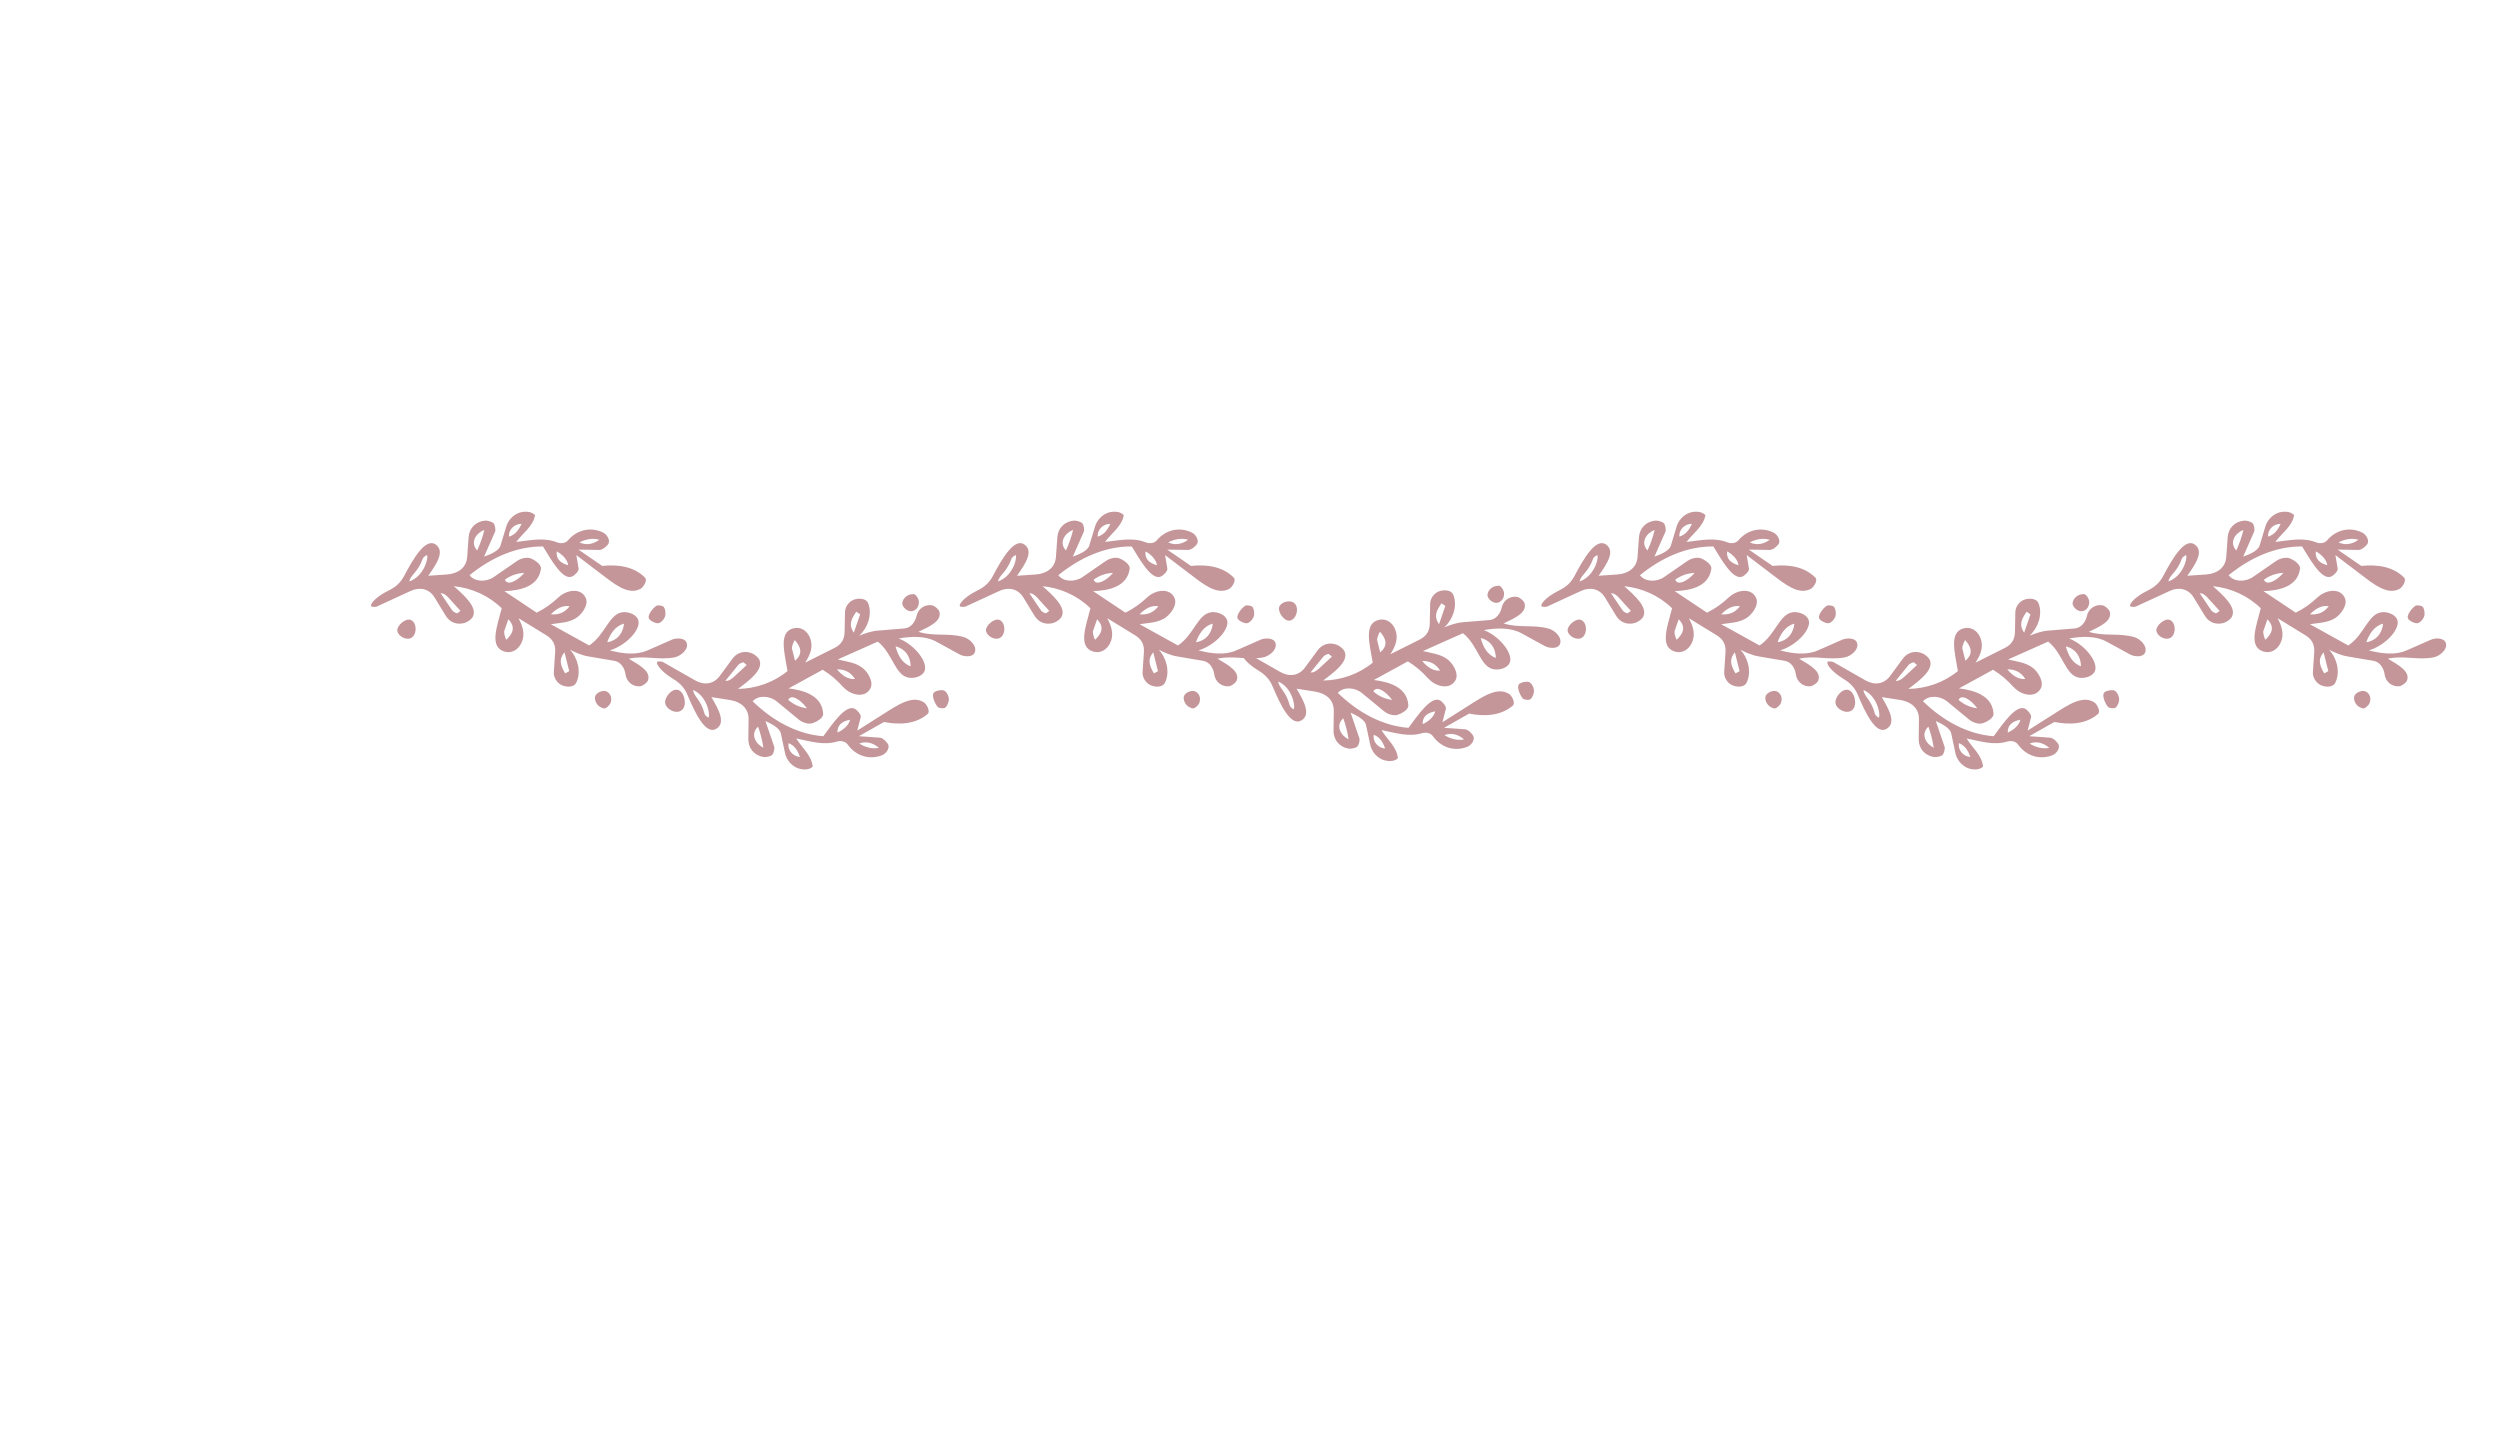
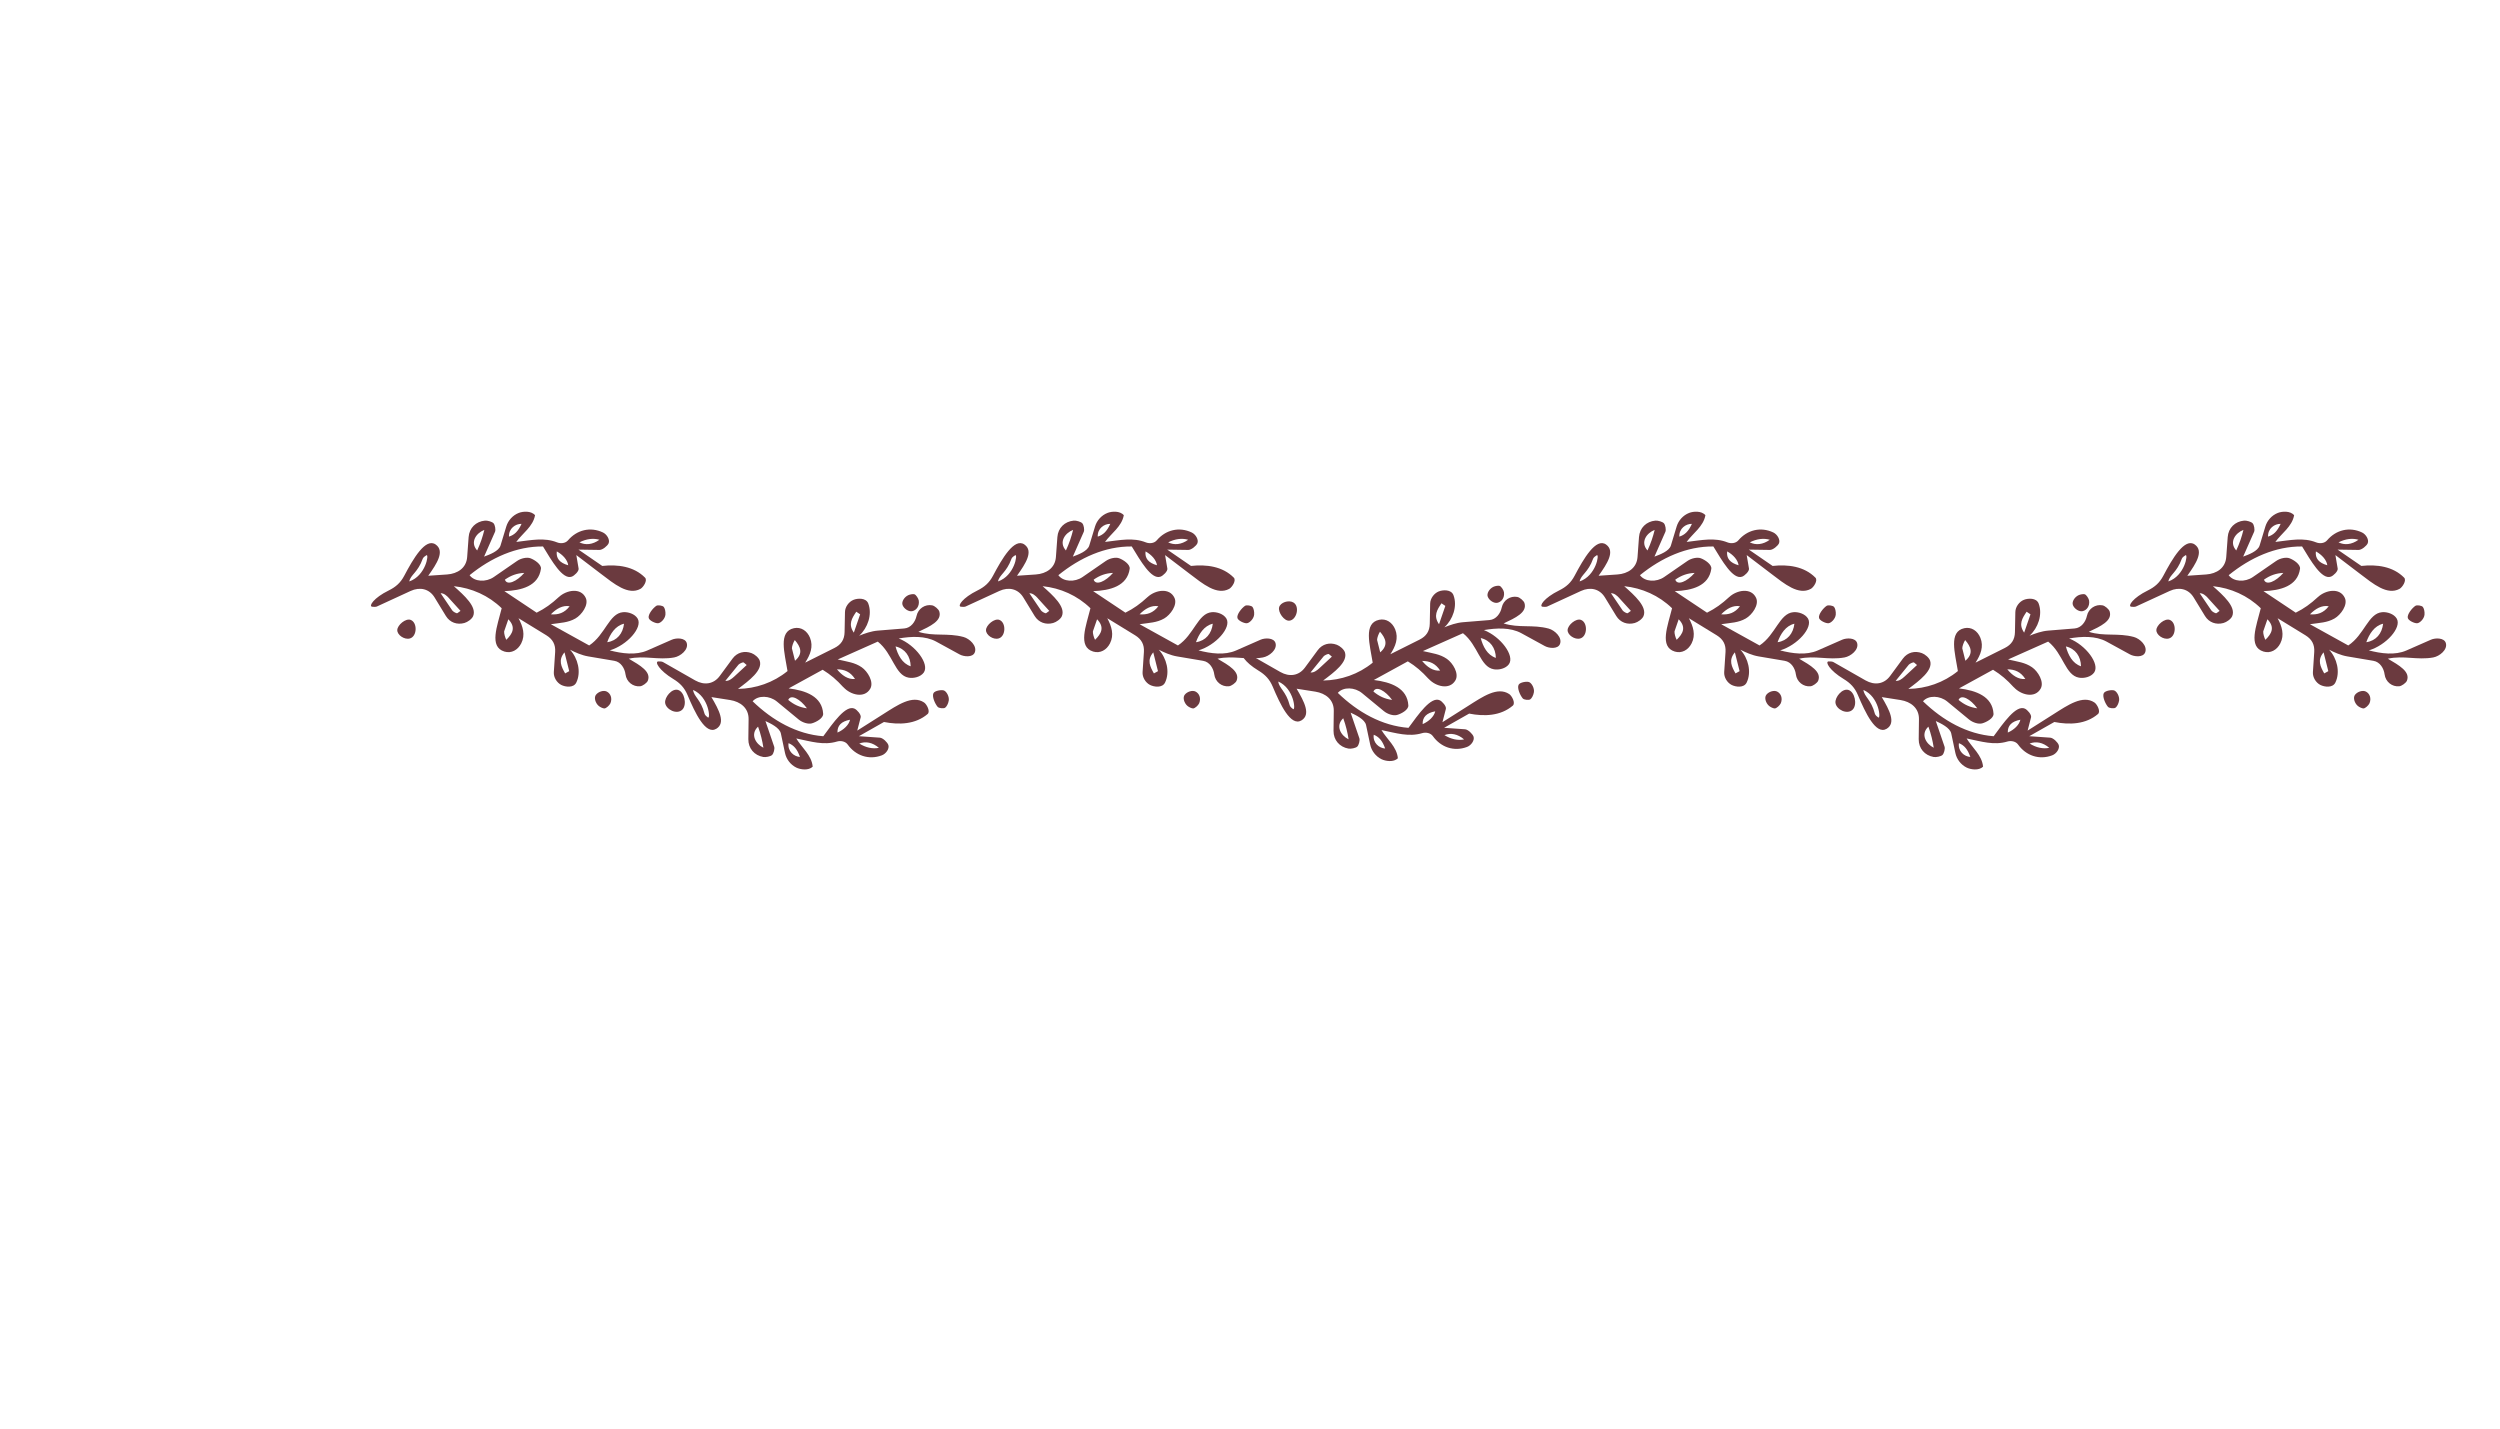
- <svg xmlns="http://www.w3.org/2000/svg" fill="#C4969A" id="Layer_1" version="1.1" viewBox="0 0 700.08 400.08">
+ <svg xmlns="http://www.w3.org/2000/svg" fill="#6B3A3F" id="Layer_1" version="1.1" viewBox="0 0 700.08 400.08">
  <path d="M236.18,192.46c-1.91-2.1-3.57-3.53-5.81-4.91l-9.52,5.22c4.77.58,9.39,2.25,9.66,7.11.07,1.24-1.95,2.35-3.19,2.69-.97.27-2.59-.2-3.66-1.08l-6.11-5.04c-2.03-1.67-5.24-1.83-6.79-.07,5.59,5.41,12.36,9.22,19.79,9.79,2.73-3.69,6.28-8.89,8.76-7.72.69.32,1.9,1.67,1.71,2.42l-.96,3.72,7.27-4.61c3.99-2.53,8.16-5.44,11.43-3.27.75.49,1.83,2.52,1,3.24-3.39,2.9-7.98,3.07-12.22,2.23l-7.02,3.98,5.86.41c.87.06,2.13,1.31,2.39,2.06.34,1.01-.64,2.44-1.83,2.89-3.65,1.37-7.33.1-9.57-3.04-.64-.89-1.95-1.13-2.97-.83-3.76,1.13-7.24,0-11.42-.86,1.52,2.55,4.32,4.7,4.6,7.91-1.21,1.17-3.46.8-4.59.25-1.64-.81-2.8-2.37-3.16-4.08l-1.16-5.47c-.34-1.62-2.88-2.81-4.32-3.48l2.45,7.18c.2.6-.16,1.9-.59,2.32s-1.81.68-2.47.56c-2.5-.44-4.21-2.4-4.18-4.99l.07-5.61c.04-3.08-2.26-4.89-5.18-5.35l-5.23-.82c2.14,3.63,4.06,7.26,1.35,8.88-3,1.8-5.96-4.52-8.04-9.46-.86-2.03-2.06-3.32-3.99-4.49-3.97-2.4-5.25-4.84-4.23-4.92.29-.02,1.03,0,1.32.16l9.05,5.16c2.5,1.42,5.16,1.07,6.86-1.23l3.6-4.89c1.29-1.75,3.36-2.26,5.33-1.52.87.32,2,1.27,2.28,2.12.88,2.68-2.93,5.54-6.1,7.9,4.99-.08,9.92-1.76,13.88-5-.79-5.03-2.67-11.06,1.81-12.01,1.98-.42,3.7.75,4.49,2.69.99,2.47.08,4.76-1.36,6.96l8.19-4.1c1.88-.94,2.81-2.35,2.85-4.44l.11-5.63c.03-1.49,1.11-2.9,2.4-3.42,1.17-.47,3.51-.61,4.13,1.05,1.15,3.06-.15,6.83-2.56,9,1.56-.63,3.39-1.28,5.22-1.43l7.41-.6c1.89-.15,3.09-1.89,3.44-3.51.45-2.08,2.4-3.33,4.36-2.97.72.13,1.82,1.1,2.01,1.71.82,2.63-2.54,4.15-5.84,5.71,4.31,1.36,8.17.24,12.61,1.44,1.74.47,3.89,2.52,3.17,4.33-.59,1.48-3.07,1.21-4.25.56l-6.56-3.59c-3.08-1.68-6.99-1.47-10.49-.88,4.72,1.85,8.69,7.19,7.01,9.55-.89,1.24-2.84,1.68-4.23,1.43-3.87-.67-4.38-6.72-8.64-10.1l-11.22,5c2.71.64,4.74.82,6.72,2.19,1.66,1.15,3.46,4.11,2.4,5.98-1.61,2.84-5.56,1.76-7.52-.4h-.02ZM194.09,193.19c.2,1.92,2.16,2.66,3.22,6.71.09.36.68.87.94,1.03.75.47.29-5.77-4.16-7.73ZM205.61,189.46l3.49-3.23-.82-.7c-.23-.19-1.26.34-1.48.6l-3.69,4.54c.94.08,1.74-.51,2.5-1.21h0ZM222.63,185.03c2.39-2.05,1.52-3.95-.06-5.79-.41.62-.81,1.73-.81,2.31l.87,3.48h0ZM240.88,172.04l-1.09-.74c-1.2,1.79-2.35,3.5-.69,5.86l1.77-5.13h0ZM239.43,190.14c-1.29-2.02-2.97-2.7-5.05-2.71,1.36,1.67,3.08,2.9,5.05,2.71ZM220.73,196c1.58,1.33,3.22,2.08,5.24,2.35-1.9-2.6-4.51-4.06-5.24-2.35ZM255.02,186.58c-.06-2.75-1.54-4.93-4.24-5.56.61,2.33,1.83,4.77,4.24,5.56ZM212.28,203.48c-2.29,2.14-.65,4.87,1.5,5.91-.3-1.93-.75-3.85-1.5-5.91ZM224.02,211.97c-.77-2.19-1.74-3.28-3.2-3.86-.31,2.26,1.52,3.77,3.2,3.86ZM238.04,201.55c-2.46.45-3.6,1.67-3.52,3.59,1.75-.77,3.2-2.13,3.52-3.59ZM246.12,209.42c-1.76-1.53-3.75-1.9-5.5-1.2,1.86,1.15,3.74,1.55,5.5,1.2Z" />
  <path d="M265.68,196.21c-.15.88-.61,1.7-1.02,1.98s-1.74.15-2.09-.25c-.74-.85-1.66-2.95-1.16-3.85.38-.69,2.25-.98,2.91-.74.74.27,1.55,1.73,1.36,2.85Z" />
  <path d="M257.29,168.2c.21,1.59-.7,2.71-1.84,2.95-.95.2-2.27-.63-2.69-1.68-.38-.92.45-2.28,1.58-2.8.48-.22,1.32-.37,1.71-.26.47.13,1.16,1.21,1.24,1.79h0Z" />
  <path d="M156.5,167.19c2.14-1.99,6.17-2.72,7.53.25.9,1.96-1.15,4.75-2.9,5.76-2.09,1.19-4.12,1.19-6.88,1.6l10.74,5.95c4.54-3,5.56-8.98,9.48-9.32,1.41-.12,3.31.48,4.09,1.79,1.47,2.49-2.95,7.47-7.81,8.91,3.44.89,7.32,1.43,10.53.02l6.85-3.01c1.22-.54,3.72-.6,4.18.93.56,1.86-1.76,3.72-3.54,4.04-4.52.81-8.28-.64-12.69.35,3.15,1.85,6.37,3.65,5.32,6.19-.25.59-1.43,1.46-2.15,1.53-1.98.19-3.81-1.22-4.09-3.34-.21-1.64-1.26-3.48-3.13-3.79l-7.33-1.24c-1.81-.31-3.58-1.11-5.08-1.87,2.21,2.37,3.18,6.24,1.77,9.18-.76,1.6-3.08,1.26-4.21.69-1.24-.63-2.19-2.12-2.09-3.61l.37-5.62c.14-2.08-.67-3.57-2.45-4.67l-7.81-4.79c1.24,2.31,1.96,4.68.76,7.05-.95,1.86-2.76,2.88-4.7,2.29-4.39-1.33-1.99-7.18-.77-12.13-3.66-3.57-8.43-5.67-13.4-6.18,2.96,2.62,6.5,5.79,5.4,8.39-.35.83-1.56,1.67-2.45,1.92-2.03.57-4.05-.12-5.18-1.97l-3.16-5.18c-1.49-2.44-4.11-3.02-6.72-1.82l-9.46,4.36c-.3.14-1.04.09-1.33.05-1.01-.17.48-2.49,4.64-4.54,2.03-1,3.34-2.18,4.37-4.13,2.5-4.74,5.99-10.78,8.83-8.73,2.56,1.85.33,5.31-2.11,8.73l5.28-.36c2.95-.21,5.4-1.81,5.62-4.88l.41-5.59c.19-2.58,2.06-4.38,4.59-4.61.67-.07,2.02.31,2.41.77s.64,1.79.39,2.37l-3.06,6.94c1.5-.55,4.12-1.52,4.6-3.1l1.62-5.35c.51-1.67,1.79-3.13,3.5-3.79,1.18-.46,3.45-.63,4.55.64-.55,3.18-3.53,5.08-5.26,7.49,4.24-.49,7.8-1.32,11.45.13.99.39,2.32.27,3.03-.57,2.5-2.94,6.28-3.89,9.8-2.21,1.14.55,2,2.06,1.58,3.04-.32.72-1.69,1.86-2.56,1.85l-5.87-.09,6.65,4.57c4.29-.47,8.85.1,11.98,3.28.77.78-.49,2.71-1.28,3.14-3.45,1.88-7.35-1.38-11.11-4.24l-6.85-5.22.64,3.78c.12.76-1.2,2-1.91,2.26-2.58.95-5.66-4.53-8.06-8.45-7.45-.08-14.52,3.14-20.56,8.04,1.39,1.89,4.6,2.01,6.77.52l6.52-4.5c1.14-.79,2.79-1.11,3.74-.76,1.21.45,3.12,1.73,2.95,2.96-.68,4.82-5.44,6.08-10.24,6.25l9.04,6.03c2.35-1.18,4.14-2.46,6.22-4.39h.02ZM119.42,155.48c-.26.13-.9.6-1.02.94-1.41,3.94-3.43,4.51-3.79,6.4,4.61-1.57,5.6-7.75,4.81-7.35ZM125.77,167.54c-.7-.77-1.45-1.43-2.39-1.42l3.29,4.85c.19.28,1.18.9,1.42.73l.87-.63-3.2-3.52h0ZM142.35,173.41l-1.17,3.39c-.06.58.25,1.72.6,2.37,1.74-1.7,2.76-3.51.56-5.76h0ZM159.4,187.94l-1.32-5.26c-1.86,2.21-.87,4.02.18,5.9l1.15-.64h0ZM154.26,172.03c2.07.17,3.8-.36,5.26-2.26-1.94-.36-3.76.71-5.26,2.26ZM146.82,160.43c-2.04.09-3.74.7-5.43,1.89.58,1.76,3.31.54,5.43-1.89ZM170.04,179.84c2.75-.4,4.4-2.44,4.71-5.18-2.47.58-3.9,2.9-4.71,5.18ZM135.63,148.39c-2.24.85-4.11,3.43-2.01,5.76.93-1.99,1.55-3.86,2.01-5.76ZM142.53,150.27c1.5-.46,2.56-1.45,3.52-3.57-1.68-.05-3.63,1.29-3.52,3.57ZM155.92,154.41c-.24,1.91.79,3.22,3.2,3.88-.19-1.48-1.52-2.96-3.2-3.88ZM162.26,151.87c1.68.85,3.7.65,5.59-.72-1.72-.5-3.64-.26-5.59.72Z" />
  <path d="M186.26,196.83c-.19-1.56,1.85-4.1,3.57-3.64,1.85.49,2.62,4.15,1.25,5.52-1.54,1.54-4.59-.03-4.82-1.88Z" />
  <path d="M111.25,176.43c.04-1.41,2.37-3.37,3.75-2.84,1.93.74,1.84,4.62-.22,5.2-1.5.43-3.57-.95-3.53-2.36Z" />
  <path d="M184.28,174.53c-.7.06-2.43-.71-2.62-1.47-.25-.99,1.19-2.79,2.13-3.41.44-.29,1.76-.08,2.08.31s.55,1.29.47,2.18c-.11,1.13-1.27,2.33-2.06,2.39Z" />
  <path d="M170.91,196.98c-.23.54-1.17,1.4-1.66,1.41-.4,0-1.18-.36-1.58-.7-.95-.8-1.4-2.33-.79-3.12.68-.9,2.17-1.36,3.04-.91,1.04.52,1.62,1.85,1,3.33h0Z" />
  <path d="M321.37,167.19c2.14-1.99,6.17-2.72,7.53.25.9,1.96-1.15,4.75-2.9,5.76-2.09,1.19-4.12,1.19-6.88,1.6l10.74,5.95c4.54-3,5.56-8.98,9.48-9.32,1.41-.12,3.31.48,4.09,1.79,1.47,2.49-2.95,7.47-7.81,8.91,3.44.89,7.32,1.43,10.53.02l6.85-3.01c1.22-.54,3.72-.6,4.18.93.56,1.86-1.76,3.72-3.54,4.04-4.52.81-8.28-.64-12.69.35,3.15,1.85,6.37,3.65,5.32,6.19-.25.59-1.43,1.46-2.15,1.53-1.98.19-3.81-1.22-4.09-3.34-.21-1.64-1.26-3.48-3.13-3.79l-7.33-1.24c-1.81-.31-3.58-1.11-5.08-1.87,2.21,2.37,3.18,6.24,1.77,9.18-.76,1.6-3.08,1.26-4.21.69-1.24-.63-2.19-2.12-2.09-3.61l.37-5.62c.14-2.08-.67-3.57-2.45-4.67l-7.81-4.79c1.24,2.31,1.96,4.68.76,7.05-.95,1.86-2.76,2.88-4.7,2.29-4.39-1.33-1.99-7.18-.77-12.13-3.66-3.57-8.43-5.67-13.4-6.18,2.96,2.62,6.5,5.79,5.4,8.39-.35.83-1.56,1.67-2.45,1.92-2.03.57-4.05-.12-5.18-1.97l-3.16-5.18c-1.49-2.44-4.11-3.02-6.72-1.82l-9.46,4.36c-.3.14-1.04.09-1.33.05-1.01-.17.48-2.49,4.64-4.54,2.03-1,3.34-2.18,4.37-4.13,2.5-4.74,5.99-10.78,8.83-8.73,2.56,1.85.33,5.31-2.11,8.73l5.28-.36c2.95-.21,5.4-1.81,5.62-4.88l.41-5.59c.19-2.58,2.06-4.38,4.59-4.61.67-.07,2.02.31,2.41.77s.64,1.79.39,2.37l-3.06,6.94c1.5-.55,4.12-1.52,4.6-3.1l1.62-5.35c.51-1.67,1.79-3.13,3.5-3.79,1.18-.46,3.45-.63,4.55.64-.55,3.18-3.53,5.08-5.26,7.49,4.24-.49,7.8-1.32,11.45.13.99.39,2.32.27,3.03-.57,2.5-2.94,6.28-3.89,9.8-2.21,1.14.55,2,2.06,1.58,3.04-.32.72-1.69,1.86-2.56,1.85l-5.87-.09,6.65,4.57c4.29-.47,8.85.1,11.98,3.28.77.78-.49,2.71-1.28,3.14-3.45,1.88-7.35-1.38-11.11-4.24l-6.85-5.22.64,3.78c.12.76-1.2,2-1.91,2.26-2.58.95-5.66-4.53-8.06-8.45-7.45-.08-14.52,3.14-20.56,8.04,1.39,1.89,4.6,2.01,6.77.52l6.52-4.5c1.14-.79,2.79-1.11,3.74-.76,1.21.45,3.12,1.73,2.95,2.96-.68,4.82-5.44,6.08-10.24,6.25l9.04,6.03c2.35-1.18,4.14-2.46,6.22-4.39h.02ZM284.29,155.48c-.26.13-.9.6-1.02.94-1.41,3.94-3.43,4.51-3.79,6.4,4.61-1.57,5.6-7.75,4.81-7.35ZM290.64,167.54c-.7-.77-1.45-1.43-2.39-1.42l3.29,4.85c.19.28,1.18.9,1.42.73l.87-.63-3.2-3.52h0ZM307.22,173.41l-1.17,3.39c-.06.58.25,1.72.6,2.37,1.74-1.7,2.76-3.51.56-5.76h0ZM324.27,187.94l-1.32-5.26c-1.86,2.21-.87,4.02.18,5.9l1.15-.64h0ZM319.12,172.03c2.07.17,3.8-.36,5.26-2.26-1.94-.36-3.76.71-5.26,2.26ZM311.69,160.43c-2.04.09-3.74.7-5.43,1.89.58,1.76,3.31.54,5.43-1.89ZM334.91,179.84c2.75-.4,4.4-2.44,4.71-5.18-2.47.58-3.9,2.9-4.71,5.18ZM300.5,148.39c-2.24.85-4.11,3.43-2.01,5.76.93-1.99,1.55-3.86,2.01-5.76ZM307.4,150.27c1.5-.46,2.56-1.45,3.52-3.57-1.68-.05-3.63,1.29-3.52,3.57ZM320.79,154.41c-.24,1.91.79,3.22,3.2,3.88-.19-1.48-1.52-2.96-3.2-3.88ZM327.13,151.87c1.68.85,3.7.65,5.59-.72-1.72-.5-3.64-.26-5.59.72Z" />
  <path d="M276.11,176.43c.04-1.41,2.37-3.37,3.75-2.84,1.93.74,1.84,4.62-.22,5.2-1.5.43-3.57-.95-3.53-2.36Z" />
  <path d="M349.14,174.53c-.7.06-2.43-.71-2.62-1.47-.25-.99,1.19-2.79,2.13-3.41.44-.29,1.76-.08,2.08.31s.55,1.29.47,2.18c-.11,1.13-1.27,2.33-2.06,2.39Z" />
  <path d="M335.78,196.98c-.23.54-1.17,1.4-1.66,1.41-.4,0-1.18-.36-1.58-.7-.95-.8-1.4-2.33-.79-3.12.68-.9,2.17-1.36,3.04-.91,1.04.52,1.62,1.85,1,3.33h0Z" />
  <path d="M400.05,190.11c-1.91-2.1-3.57-3.53-5.81-4.91l-9.52,5.22c4.77.58,9.39,2.25,9.66,7.11.07,1.24-1.95,2.35-3.19,2.69-.97.27-2.59-.2-3.66-1.08l-6.11-5.04c-2.03-1.67-5.24-1.83-6.79-.07,5.59,5.41,12.36,9.22,19.79,9.79,2.73-3.69,6.28-8.89,8.76-7.72.69.32,1.9,1.67,1.71,2.42l-.96,3.72,7.27-4.61c3.99-2.53,8.16-5.44,11.43-3.27.75.49,1.83,2.52,1,3.24-3.39,2.9-7.98,3.07-12.22,2.23l-7.02,3.98,5.86.41c.87.06,2.13,1.31,2.39,2.06.34,1.01-.64,2.44-1.83,2.89-3.65,1.37-7.33.1-9.57-3.04-.64-.89-1.95-1.13-2.97-.83-3.76,1.13-7.24,0-11.42-.86,1.52,2.55,4.32,4.7,4.6,7.91-1.21,1.17-3.46.8-4.59.25-1.64-.81-2.8-2.37-3.16-4.08l-1.16-5.47c-.34-1.62-2.88-2.81-4.32-3.48l2.45,7.18c.2.6-.16,1.9-.59,2.32s-1.81.68-2.47.56c-2.5-.44-4.21-2.4-4.18-4.99l.07-5.61c.04-3.08-2.26-4.89-5.18-5.35l-5.23-.82c2.14,3.63,4.06,7.26,1.35,8.88-3,1.8-5.96-4.52-8.04-9.46-.86-2.03-2.06-3.32-3.99-4.49-3.97-2.4-5.25-4.84-4.23-4.92.29-.02,1.03,0,1.32.16l9.05,5.16c2.5,1.42,5.16,1.07,6.86-1.23l3.6-4.89c1.29-1.75,3.36-2.26,5.33-1.52.87.32,2,1.27,2.28,2.12.88,2.68-2.93,5.54-6.1,7.9,4.99-.08,9.92-1.76,13.88-5-.79-5.03-2.67-11.06,1.81-12.01,1.98-.42,3.7.75,4.49,2.69.99,2.47.08,4.76-1.36,6.96l8.19-4.1c1.88-.94,2.81-2.35,2.85-4.44l.11-5.63c.03-1.49,1.11-2.9,2.4-3.42,1.17-.47,3.51-.61,4.13,1.05,1.15,3.06-.15,6.83-2.56,9,1.56-.63,3.39-1.28,5.22-1.43l7.41-.6c1.89-.15,3.09-1.89,3.44-3.51.45-2.08,2.4-3.33,4.36-2.97.72.13,1.82,1.1,2.01,1.71.82,2.63-2.54,4.15-5.84,5.71,4.31,1.36,8.17.24,12.61,1.44,1.74.47,3.89,2.52,3.17,4.33-.59,1.48-3.07,1.21-4.25.56l-6.56-3.59c-3.08-1.68-6.99-1.47-10.49-.88,4.72,1.85,8.69,7.19,7.01,9.55-.89,1.24-2.84,1.68-4.23,1.43-3.87-.67-4.38-6.72-8.64-10.1l-11.22,5c2.71.64,4.74.82,6.72,2.19,1.66,1.15,3.46,4.11,2.4,5.98-1.61,2.84-5.56,1.76-7.52-.4h-.02ZM357.96,190.84c.2,1.92,2.16,2.66,3.22,6.71.09.36.68.87.94,1.03.75.47.29-5.77-4.16-7.73ZM369.48,187.11l3.49-3.23-.82-.7c-.23-.19-1.26.34-1.48.6l-3.69,4.54c.94.08,1.74-.51,2.5-1.21h0ZM386.5,182.68c2.39-2.05,1.52-3.95-.06-5.79-.41.62-.81,1.73-.81,2.31l.87,3.48h0ZM404.75,169.68l-1.09-.74c-1.2,1.79-2.35,3.5-.69,5.86l1.77-5.13h0ZM403.29,187.79c-1.29-2.02-2.97-2.7-5.05-2.71,1.36,1.67,3.08,2.9,5.05,2.71ZM384.6,193.65c1.58,1.33,3.22,2.08,5.24,2.35-1.9-2.6-4.51-4.06-5.24-2.35ZM418.89,184.23c-.06-2.75-1.54-4.93-4.24-5.56.61,2.33,1.83,4.77,4.24,5.56ZM376.15,201.13c-2.29,2.14-.65,4.87,1.5,5.91-.3-1.93-.75-3.85-1.5-5.91ZM387.89,209.61c-.77-2.19-1.74-3.28-3.2-3.86-.31,2.26,1.52,3.77,3.2,3.86ZM401.91,199.19c-2.46.45-3.6,1.67-3.52,3.59,1.75-.77,3.2-2.13,3.52-3.59ZM409.99,207.06c-1.76-1.53-3.75-1.9-5.5-1.2,1.86,1.15,3.74,1.55,5.5,1.2Z" />
  <path d="M362.21,168.73c1.84,1.11.91,4.88-1.15,5.08-1.47.15-3.2-2.35-2.87-3.73s2.68-2.16,4.02-1.36Z" />
  <path d="M429.54,193.86c-.15.88-.61,1.7-1.02,1.98s-1.74.15-2.09-.25c-.74-.85-1.66-2.95-1.16-3.85.38-.69,2.25-.98,2.91-.74.74.27,1.55,1.73,1.36,2.85Z" />
  <path d="M421.16,165.85c.21,1.59-.7,2.71-1.84,2.95-.95.2-2.27-.63-2.69-1.68-.38-.92.45-2.28,1.58-2.8.48-.22,1.32-.37,1.71-.26.47.13,1.16,1.21,1.24,1.79h0Z" />
  <path d="M563.92,192.46c-1.91-2.1-3.57-3.53-5.81-4.91l-9.52,5.22c4.77.58,9.39,2.25,9.66,7.11.07,1.24-1.95,2.35-3.19,2.69-.97.27-2.59-.2-3.66-1.08l-6.11-5.04c-2.03-1.67-5.24-1.83-6.79-.07,5.59,5.41,12.36,9.22,19.79,9.79,2.73-3.69,6.28-8.89,8.76-7.72.69.32,1.9,1.67,1.71,2.42l-.96,3.72,7.27-4.61c3.99-2.53,8.16-5.44,11.43-3.27.75.49,1.83,2.52,1,3.24-3.39,2.9-7.98,3.07-12.22,2.23l-7.02,3.98,5.86.41c.87.06,2.13,1.31,2.39,2.06.34,1.01-.64,2.44-1.83,2.89-3.65,1.37-7.33.1-9.57-3.04-.64-.89-1.95-1.13-2.97-.83-3.76,1.13-7.24,0-11.42-.86,1.52,2.55,4.32,4.7,4.6,7.91-1.21,1.17-3.46.8-4.59.25-1.64-.81-2.8-2.37-3.16-4.08l-1.16-5.47c-.34-1.62-2.88-2.81-4.32-3.48l2.45,7.18c.2.6-.16,1.9-.59,2.32s-1.81.68-2.47.56c-2.5-.44-4.21-2.4-4.18-4.99l.07-5.61c.04-3.08-2.26-4.89-5.18-5.35l-5.23-.82c2.14,3.63,4.06,7.26,1.35,8.88-3,1.8-5.96-4.52-8.04-9.46-.86-2.03-2.06-3.32-3.99-4.49-3.97-2.4-5.25-4.84-4.23-4.92.29-.02,1.03,0,1.32.16l9.05,5.16c2.5,1.42,5.16,1.07,6.86-1.23l3.6-4.89c1.29-1.75,3.36-2.26,5.33-1.52.87.32,2,1.27,2.28,2.12.88,2.68-2.93,5.54-6.1,7.9,4.99-.08,9.92-1.76,13.88-5-.79-5.03-2.67-11.06,1.81-12.01,1.98-.42,3.7.75,4.49,2.69.99,2.47.08,4.76-1.36,6.96l8.19-4.1c1.88-.94,2.81-2.35,2.85-4.44l.11-5.63c.03-1.49,1.11-2.9,2.4-3.42,1.17-.47,3.51-.61,4.13,1.05,1.15,3.06-.15,6.83-2.56,9,1.56-.63,3.39-1.28,5.22-1.43l7.41-.6c1.89-.15,3.09-1.89,3.44-3.51.45-2.08,2.4-3.33,4.36-2.97.72.13,1.82,1.1,2.01,1.71.82,2.63-2.54,4.15-5.84,5.71,4.31,1.36,8.17.24,12.61,1.44,1.74.47,3.89,2.52,3.17,4.33-.59,1.48-3.07,1.21-4.25.56l-6.56-3.59c-3.08-1.68-6.99-1.47-10.49-.88,4.72,1.85,8.69,7.19,7.01,9.55-.89,1.24-2.84,1.68-4.23,1.43-3.87-.67-4.38-6.72-8.64-10.1l-11.22,5c2.71.64,4.74.82,6.72,2.19,1.66,1.15,3.46,4.11,2.4,5.98-1.61,2.84-5.56,1.76-7.52-.4h-.02ZM521.82,193.19c.2,1.92,2.16,2.66,3.22,6.71.09.36.68.87.94,1.03.75.47.29-5.77-4.16-7.73ZM533.34,189.46l3.49-3.23-.82-.7c-.23-.19-1.26.34-1.48.6l-3.69,4.54c.94.08,1.74-.51,2.5-1.21h0ZM550.37,185.03c2.39-2.05,1.52-3.95-.06-5.79-.41.62-.81,1.73-.81,2.31l.87,3.48h0ZM568.61,172.04l-1.09-.74c-1.2,1.79-2.35,3.5-.69,5.86l1.77-5.13h0ZM567.16,190.14c-1.29-2.02-2.97-2.7-5.05-2.71,1.36,1.67,3.08,2.9,5.05,2.71ZM548.46,196c1.58,1.33,3.22,2.08,5.24,2.35-1.9-2.6-4.51-4.06-5.24-2.35ZM582.75,186.58c-.06-2.75-1.54-4.93-4.24-5.56.61,2.33,1.83,4.77,4.24,5.56ZM540.01,203.48c-2.29,2.14-.65,4.87,1.5,5.91-.3-1.93-.75-3.85-1.5-5.91ZM551.76,211.97c-.77-2.19-1.74-3.28-3.2-3.86-.31,2.26,1.52,3.77,3.2,3.86ZM565.77,201.55c-2.46.45-3.6,1.67-3.52,3.59,1.75-.77,3.2-2.13,3.52-3.59ZM573.86,209.42c-1.76-1.53-3.75-1.9-5.5-1.2,1.86,1.15,3.74,1.55,5.5,1.2Z" />
  <path d="M593.41,196.21c-.15.88-.61,1.7-1.02,1.98s-1.74.15-2.09-.25c-.74-.85-1.66-2.95-1.16-3.85.38-.69,2.25-.98,2.91-.74.74.27,1.55,1.73,1.36,2.85Z" />
  <path d="M585.02,168.2c.21,1.59-.7,2.71-1.84,2.95-.95.2-2.27-.63-2.69-1.68-.38-.92.45-2.28,1.58-2.8.48-.22,1.32-.37,1.71-.26.47.13,1.16,1.21,1.24,1.79h0Z" />
  <path d="M484.24,167.19c2.14-1.99,6.17-2.72,7.53.25.9,1.96-1.15,4.75-2.9,5.76-2.09,1.19-4.12,1.19-6.88,1.6l10.74,5.95c4.54-3,5.56-8.98,9.48-9.32,1.41-.12,3.31.48,4.09,1.79,1.47,2.49-2.95,7.47-7.81,8.91,3.44.89,7.32,1.43,10.53.02l6.85-3.01c1.22-.54,3.72-.6,4.18.93.56,1.86-1.76,3.72-3.54,4.04-4.52.81-8.28-.64-12.69.35,3.15,1.85,6.37,3.65,5.32,6.19-.25.59-1.43,1.46-2.15,1.53-1.98.19-3.81-1.22-4.09-3.34-.21-1.64-1.26-3.48-3.13-3.79l-7.33-1.24c-1.81-.31-3.58-1.11-5.08-1.87,2.21,2.37,3.18,6.24,1.77,9.18-.76,1.6-3.08,1.26-4.21.69-1.24-.63-2.19-2.12-2.09-3.61l.37-5.62c.14-2.08-.67-3.57-2.45-4.67l-7.81-4.79c1.24,2.31,1.96,4.68.76,7.05-.95,1.86-2.76,2.88-4.7,2.29-4.39-1.33-1.99-7.18-.77-12.13-3.66-3.57-8.43-5.67-13.4-6.18,2.96,2.62,6.5,5.79,5.4,8.39-.35.83-1.56,1.67-2.45,1.92-2.03.57-4.05-.12-5.18-1.97l-3.16-5.18c-1.49-2.44-4.11-3.02-6.72-1.82l-9.46,4.36c-.3.14-1.04.09-1.33.05-1.01-.17.48-2.49,4.64-4.54,2.03-1,3.34-2.18,4.37-4.13,2.5-4.74,5.99-10.78,8.83-8.73,2.56,1.85.33,5.31-2.11,8.73l5.28-.36c2.95-.21,5.4-1.81,5.62-4.88l.41-5.59c.19-2.58,2.06-4.38,4.59-4.61.67-.07,2.02.31,2.41.77s.64,1.79.39,2.37l-3.06,6.94c1.5-.55,4.12-1.52,4.6-3.1l1.62-5.35c.51-1.67,1.79-3.13,3.5-3.79,1.18-.46,3.45-.63,4.55.64-.55,3.18-3.53,5.08-5.26,7.49,4.24-.49,7.8-1.32,11.45.13.99.39,2.32.27,3.03-.57,2.5-2.94,6.28-3.89,9.8-2.21,1.14.55,2,2.06,1.58,3.04-.32.72-1.69,1.86-2.56,1.85l-5.87-.09,6.65,4.57c4.29-.47,8.85.1,11.98,3.28.77.78-.49,2.71-1.28,3.14-3.45,1.88-7.35-1.38-11.11-4.24l-6.85-5.22.64,3.78c.12.76-1.2,2-1.91,2.26-2.58.95-5.66-4.53-8.06-8.45-7.45-.08-14.52,3.14-20.56,8.04,1.39,1.89,4.6,2.01,6.77.52l6.52-4.5c1.14-.79,2.79-1.11,3.74-.76,1.21.45,3.12,1.73,2.95,2.96-.68,4.82-5.44,6.08-10.24,6.25l9.04,6.03c2.35-1.18,4.14-2.46,6.22-4.39h.02ZM447.16,155.48c-.26.13-.9.6-1.02.94-1.41,3.94-3.43,4.51-3.79,6.4,4.61-1.57,5.6-7.75,4.81-7.35ZM453.51,167.54c-.7-.77-1.45-1.43-2.39-1.42l3.29,4.85c.19.28,1.18.9,1.42.73l.87-.63-3.2-3.52h0ZM470.09,173.41l-1.17,3.39c-.06.58.25,1.72.6,2.37,1.74-1.7,2.76-3.51.56-5.76h0ZM487.14,187.94l-1.32-5.26c-1.86,2.21-.87,4.02.18,5.9l1.15-.64h0ZM481.99,172.03c2.07.17,3.8-.36,5.26-2.26-1.94-.36-3.76.71-5.26,2.26ZM474.56,160.43c-2.04.09-3.74.7-5.43,1.89.58,1.76,3.31.54,5.43-1.89ZM497.78,179.84c2.75-.4,4.4-2.44,4.71-5.18-2.47.58-3.9,2.9-4.71,5.18ZM463.36,148.39c-2.24.85-4.11,3.43-2.01,5.76.93-1.99,1.55-3.86,2.01-5.76ZM470.27,150.27c1.5-.46,2.56-1.45,3.52-3.57-1.68-.05-3.63,1.29-3.52,3.57ZM483.66,154.41c-.24,1.91.79,3.22,3.2,3.88-.19-1.48-1.52-2.96-3.2-3.88ZM490,151.87c1.68.85,3.7.65,5.59-.72-1.72-.5-3.64-.26-5.59.72Z" />
  <path d="M513.99,196.83c-.19-1.56,1.85-4.1,3.57-3.64,1.85.49,2.62,4.15,1.25,5.52-1.54,1.54-4.59-.03-4.82-1.88Z" />
  <path d="M438.98,176.43c.04-1.41,2.37-3.37,3.75-2.84,1.93.74,1.84,4.62-.22,5.2-1.5.43-3.57-.95-3.53-2.36Z" />
  <path d="M512.01,174.53c-.7.06-2.43-.71-2.62-1.47-.25-.99,1.19-2.79,2.13-3.41.44-.29,1.76-.08,2.08.31s.55,1.29.47,2.18c-.11,1.13-1.27,2.33-2.06,2.39Z" />
  <path d="M498.65,196.98c-.23.54-1.17,1.4-1.66,1.41-.4,0-1.18-.36-1.58-.7-.95-.8-1.4-2.33-.79-3.12.68-.9,2.17-1.36,3.04-.91,1.04.52,1.62,1.85,1,3.33h0Z" />
  <path d="M649.1,167.19c2.14-1.99,6.17-2.72,7.53.25.9,1.96-1.15,4.75-2.9,5.76-2.09,1.19-4.12,1.19-6.88,1.6l10.74,5.95c4.54-3,5.56-8.98,9.48-9.32,1.41-.12,3.31.48,4.09,1.79,1.47,2.49-2.95,7.47-7.81,8.91,3.44.89,7.32,1.43,10.53.02l6.85-3.01c1.22-.54,3.72-.6,4.18.93.56,1.86-1.76,3.72-3.54,4.04-4.52.81-8.28-.64-12.69.35,3.15,1.85,6.37,3.65,5.32,6.19-.25.59-1.43,1.46-2.15,1.53-1.98.19-3.81-1.22-4.09-3.34-.21-1.64-1.26-3.48-3.13-3.79l-7.33-1.24c-1.81-.31-3.58-1.11-5.08-1.87,2.21,2.37,3.18,6.24,1.77,9.18-.76,1.6-3.08,1.26-4.21.69-1.24-.63-2.19-2.12-2.09-3.61l.37-5.62c.14-2.08-.67-3.57-2.45-4.67l-7.81-4.79c1.24,2.31,1.96,4.68.76,7.05-.95,1.86-2.76,2.88-4.7,2.29-4.39-1.33-1.99-7.18-.77-12.13-3.66-3.57-8.43-5.67-13.4-6.18,2.96,2.62,6.5,5.79,5.4,8.39-.35.83-1.56,1.67-2.45,1.92-2.03.57-4.05-.12-5.18-1.97l-3.16-5.18c-1.49-2.44-4.11-3.02-6.72-1.82l-9.46,4.36c-.3.14-1.04.09-1.33.05-1.01-.17.48-2.49,4.64-4.54,2.03-1,3.34-2.18,4.37-4.13,2.5-4.74,5.99-10.78,8.83-8.73,2.56,1.85.33,5.31-2.11,8.73l5.28-.36c2.95-.21,5.4-1.81,5.62-4.88l.41-5.59c.19-2.58,2.06-4.38,4.59-4.61.67-.07,2.02.31,2.41.77s.64,1.79.39,2.37l-3.06,6.94c1.5-.55,4.12-1.52,4.6-3.1l1.62-5.35c.51-1.67,1.79-3.13,3.5-3.79,1.18-.46,3.45-.63,4.55.64-.55,3.18-3.53,5.08-5.26,7.49,4.24-.49,7.8-1.32,11.45.13.99.39,2.32.27,3.03-.57,2.5-2.94,6.28-3.89,9.8-2.21,1.14.55,2,2.06,1.58,3.04-.32.72-1.69,1.86-2.56,1.85l-5.87-.09,6.65,4.57c4.29-.47,8.85.1,11.98,3.28.77.78-.49,2.71-1.28,3.14-3.45,1.88-7.35-1.38-11.11-4.24l-6.85-5.22.64,3.78c.12.76-1.2,2-1.91,2.26-2.58.95-5.66-4.53-8.06-8.45-7.45-.08-14.52,3.14-20.56,8.04,1.39,1.89,4.6,2.01,6.77.52l6.52-4.5c1.14-.79,2.79-1.11,3.74-.76,1.21.45,3.12,1.73,2.95,2.96-.68,4.82-5.44,6.08-10.24,6.25l9.04,6.03c2.35-1.18,4.14-2.46,6.22-4.39h.02ZM612.02,155.48c-.26.13-.9.6-1.02.94-1.41,3.94-3.43,4.51-3.79,6.4,4.61-1.57,5.6-7.75,4.81-7.35ZM618.37,167.54c-.7-.77-1.45-1.43-2.39-1.42l3.29,4.85c.19.28,1.18.9,1.42.73l.87-.63-3.2-3.52h0ZM634.95,173.41l-1.17,3.39c-.06.58.25,1.72.6,2.37,1.74-1.7,2.76-3.51.56-5.76h0ZM652,187.94l-1.32-5.26c-1.86,2.21-.87,4.02.18,5.9l1.15-.64h0ZM646.86,172.03c2.07.17,3.8-.36,5.26-2.26-1.94-.36-3.76.71-5.26,2.26ZM639.42,160.43c-2.04.09-3.74.7-5.43,1.89.58,1.76,3.31.54,5.43-1.89ZM662.64,179.84c2.75-.4,4.4-2.44,4.71-5.18-2.47.58-3.9,2.9-4.71,5.18ZM628.23,148.39c-2.24.85-4.11,3.43-2.01,5.76.93-1.99,1.55-3.86,2.01-5.76ZM635.13,150.27c1.5-.46,2.56-1.45,3.52-3.57-1.68-.05-3.63,1.29-3.52,3.57ZM648.52,154.41c-.24,1.91.79,3.22,3.2,3.88-.19-1.48-1.52-2.96-3.2-3.88ZM654.86,151.87c1.68.85,3.7.65,5.59-.72-1.72-.5-3.64-.26-5.59.72Z" />
  <path d="M603.85,176.43c.04-1.41,2.37-3.37,3.75-2.84,1.93.74,1.84,4.62-.22,5.2-1.5.43-3.57-.95-3.53-2.36Z" />
  <path d="M676.88,174.53c-.7.06-2.43-.71-2.62-1.47-.25-.99,1.19-2.79,2.13-3.41.44-.29,1.76-.08,2.08.31s.55,1.29.47,2.18c-.11,1.13-1.27,2.33-2.06,2.39Z" />
  <path d="M663.51,196.98c-.23.54-1.17,1.4-1.66,1.41-.4,0-1.18-.36-1.58-.7-.95-.8-1.4-2.33-.79-3.12.68-.9,2.17-1.36,3.04-.91,1.04.52,1.62,1.85,1,3.33h0Z" />
</svg>
